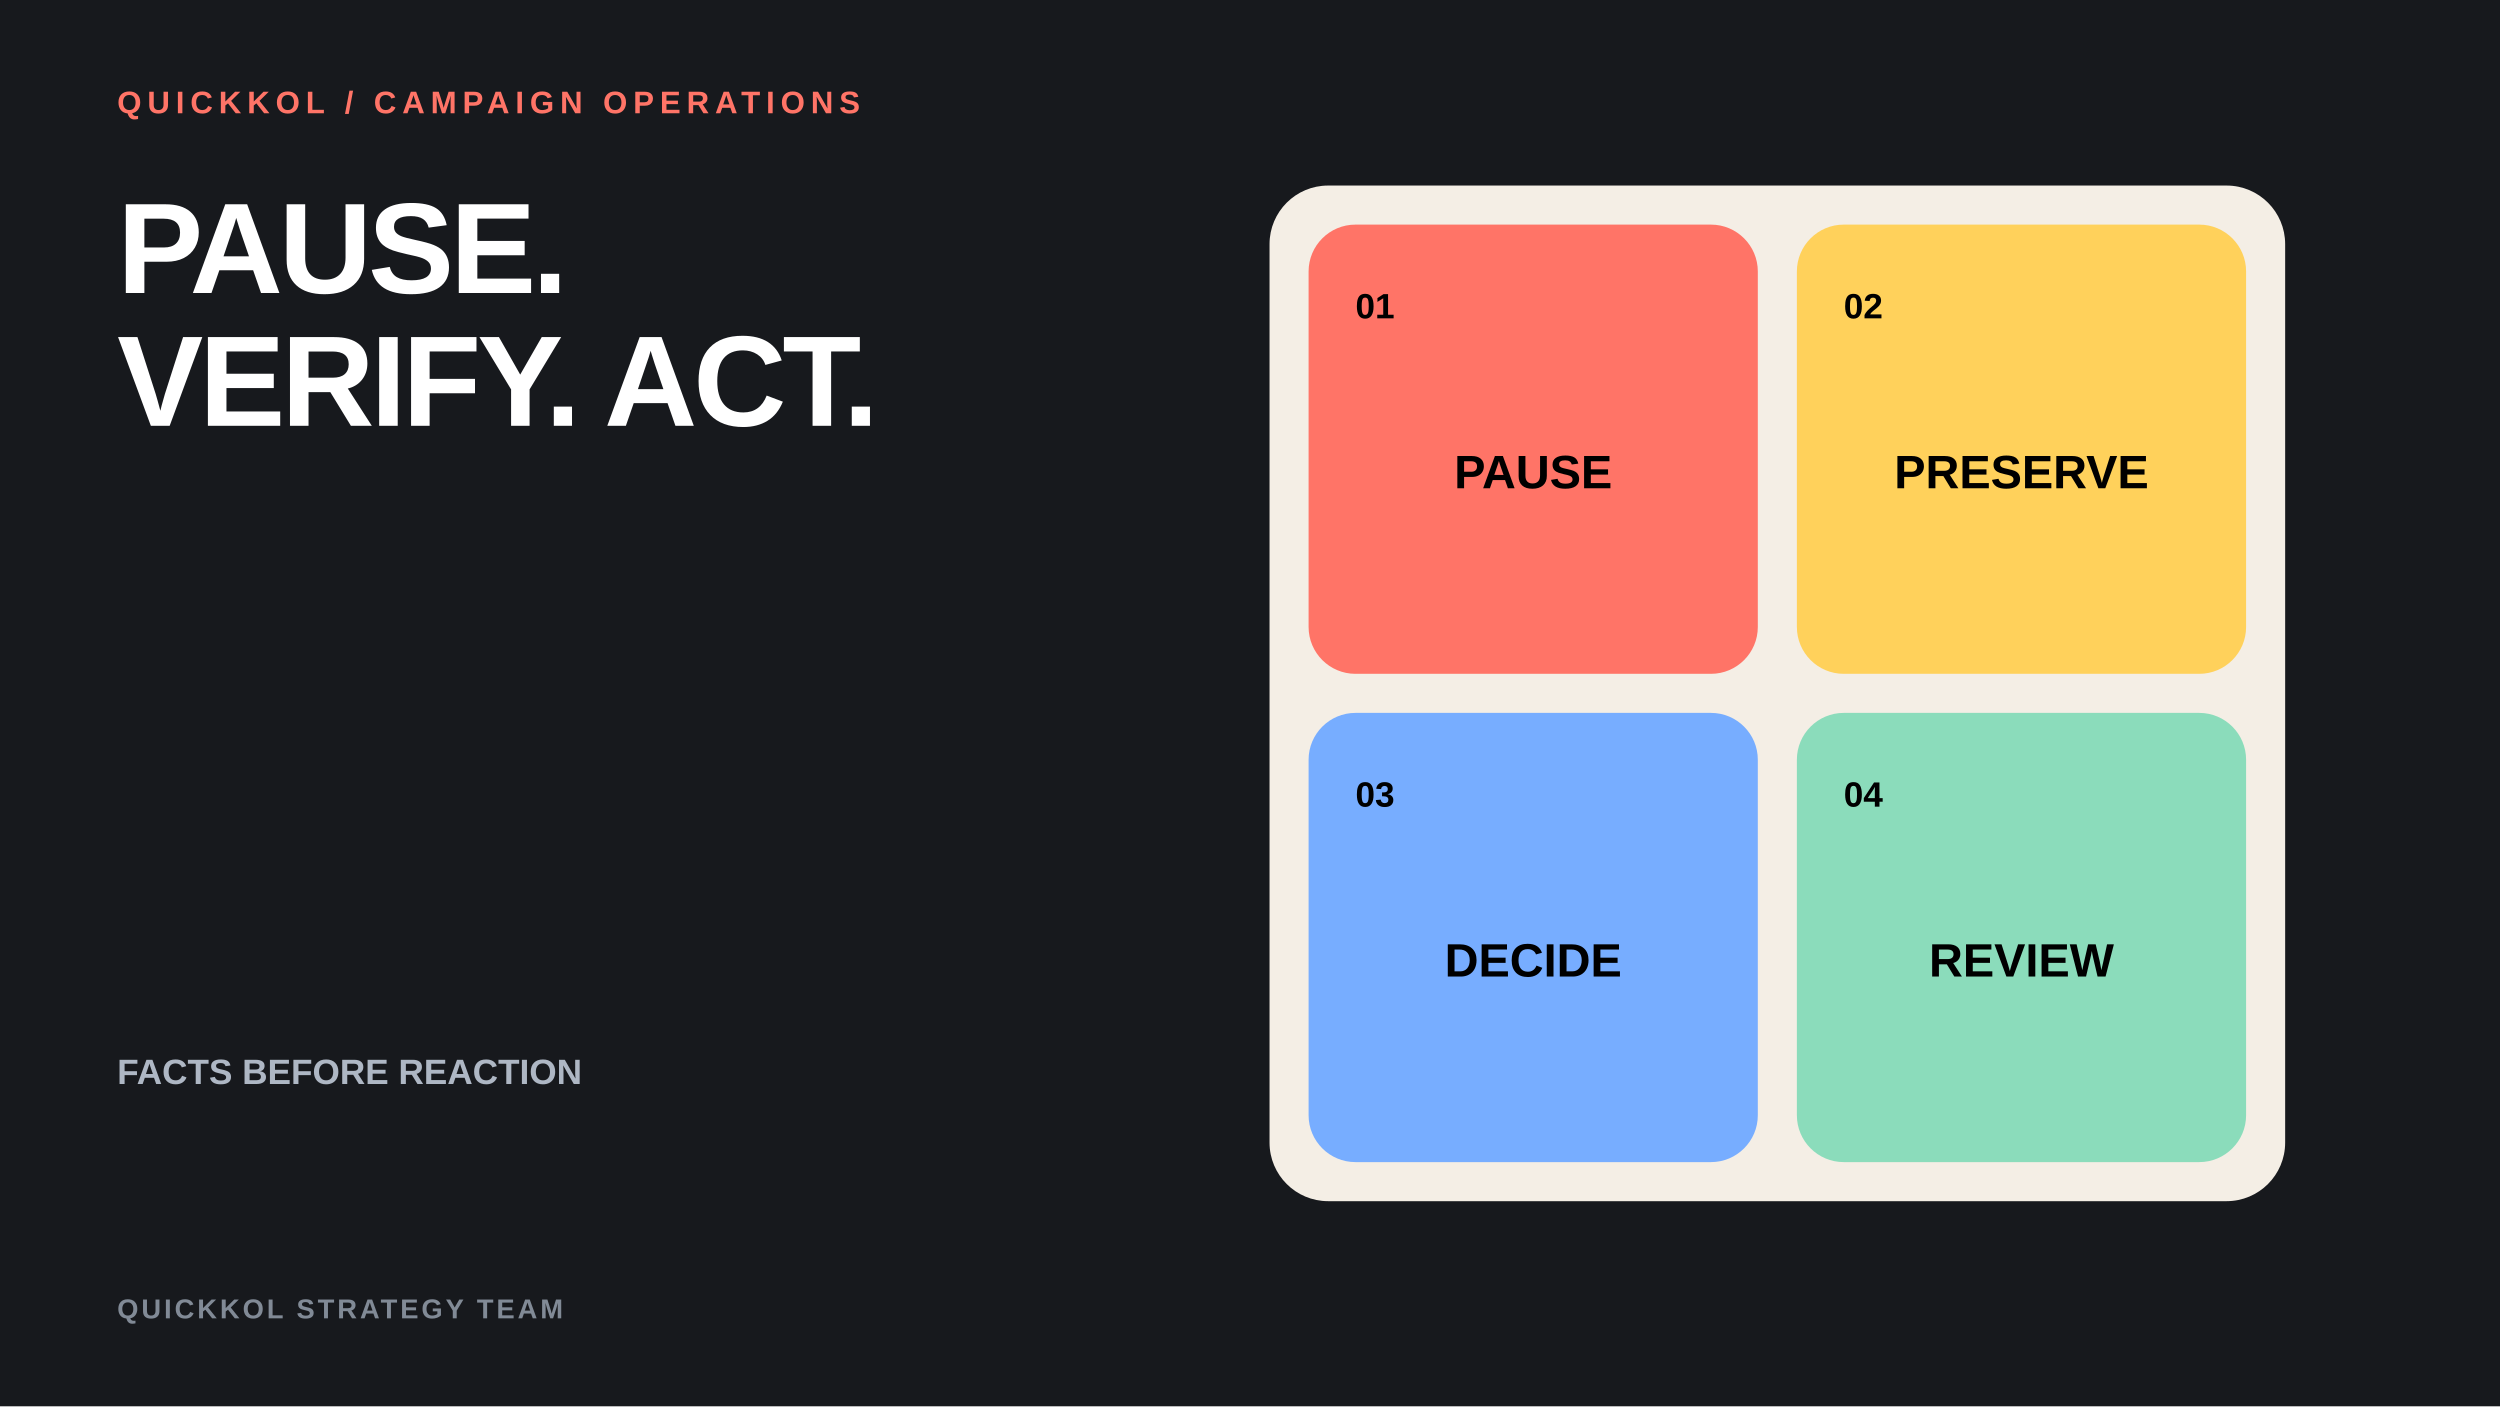
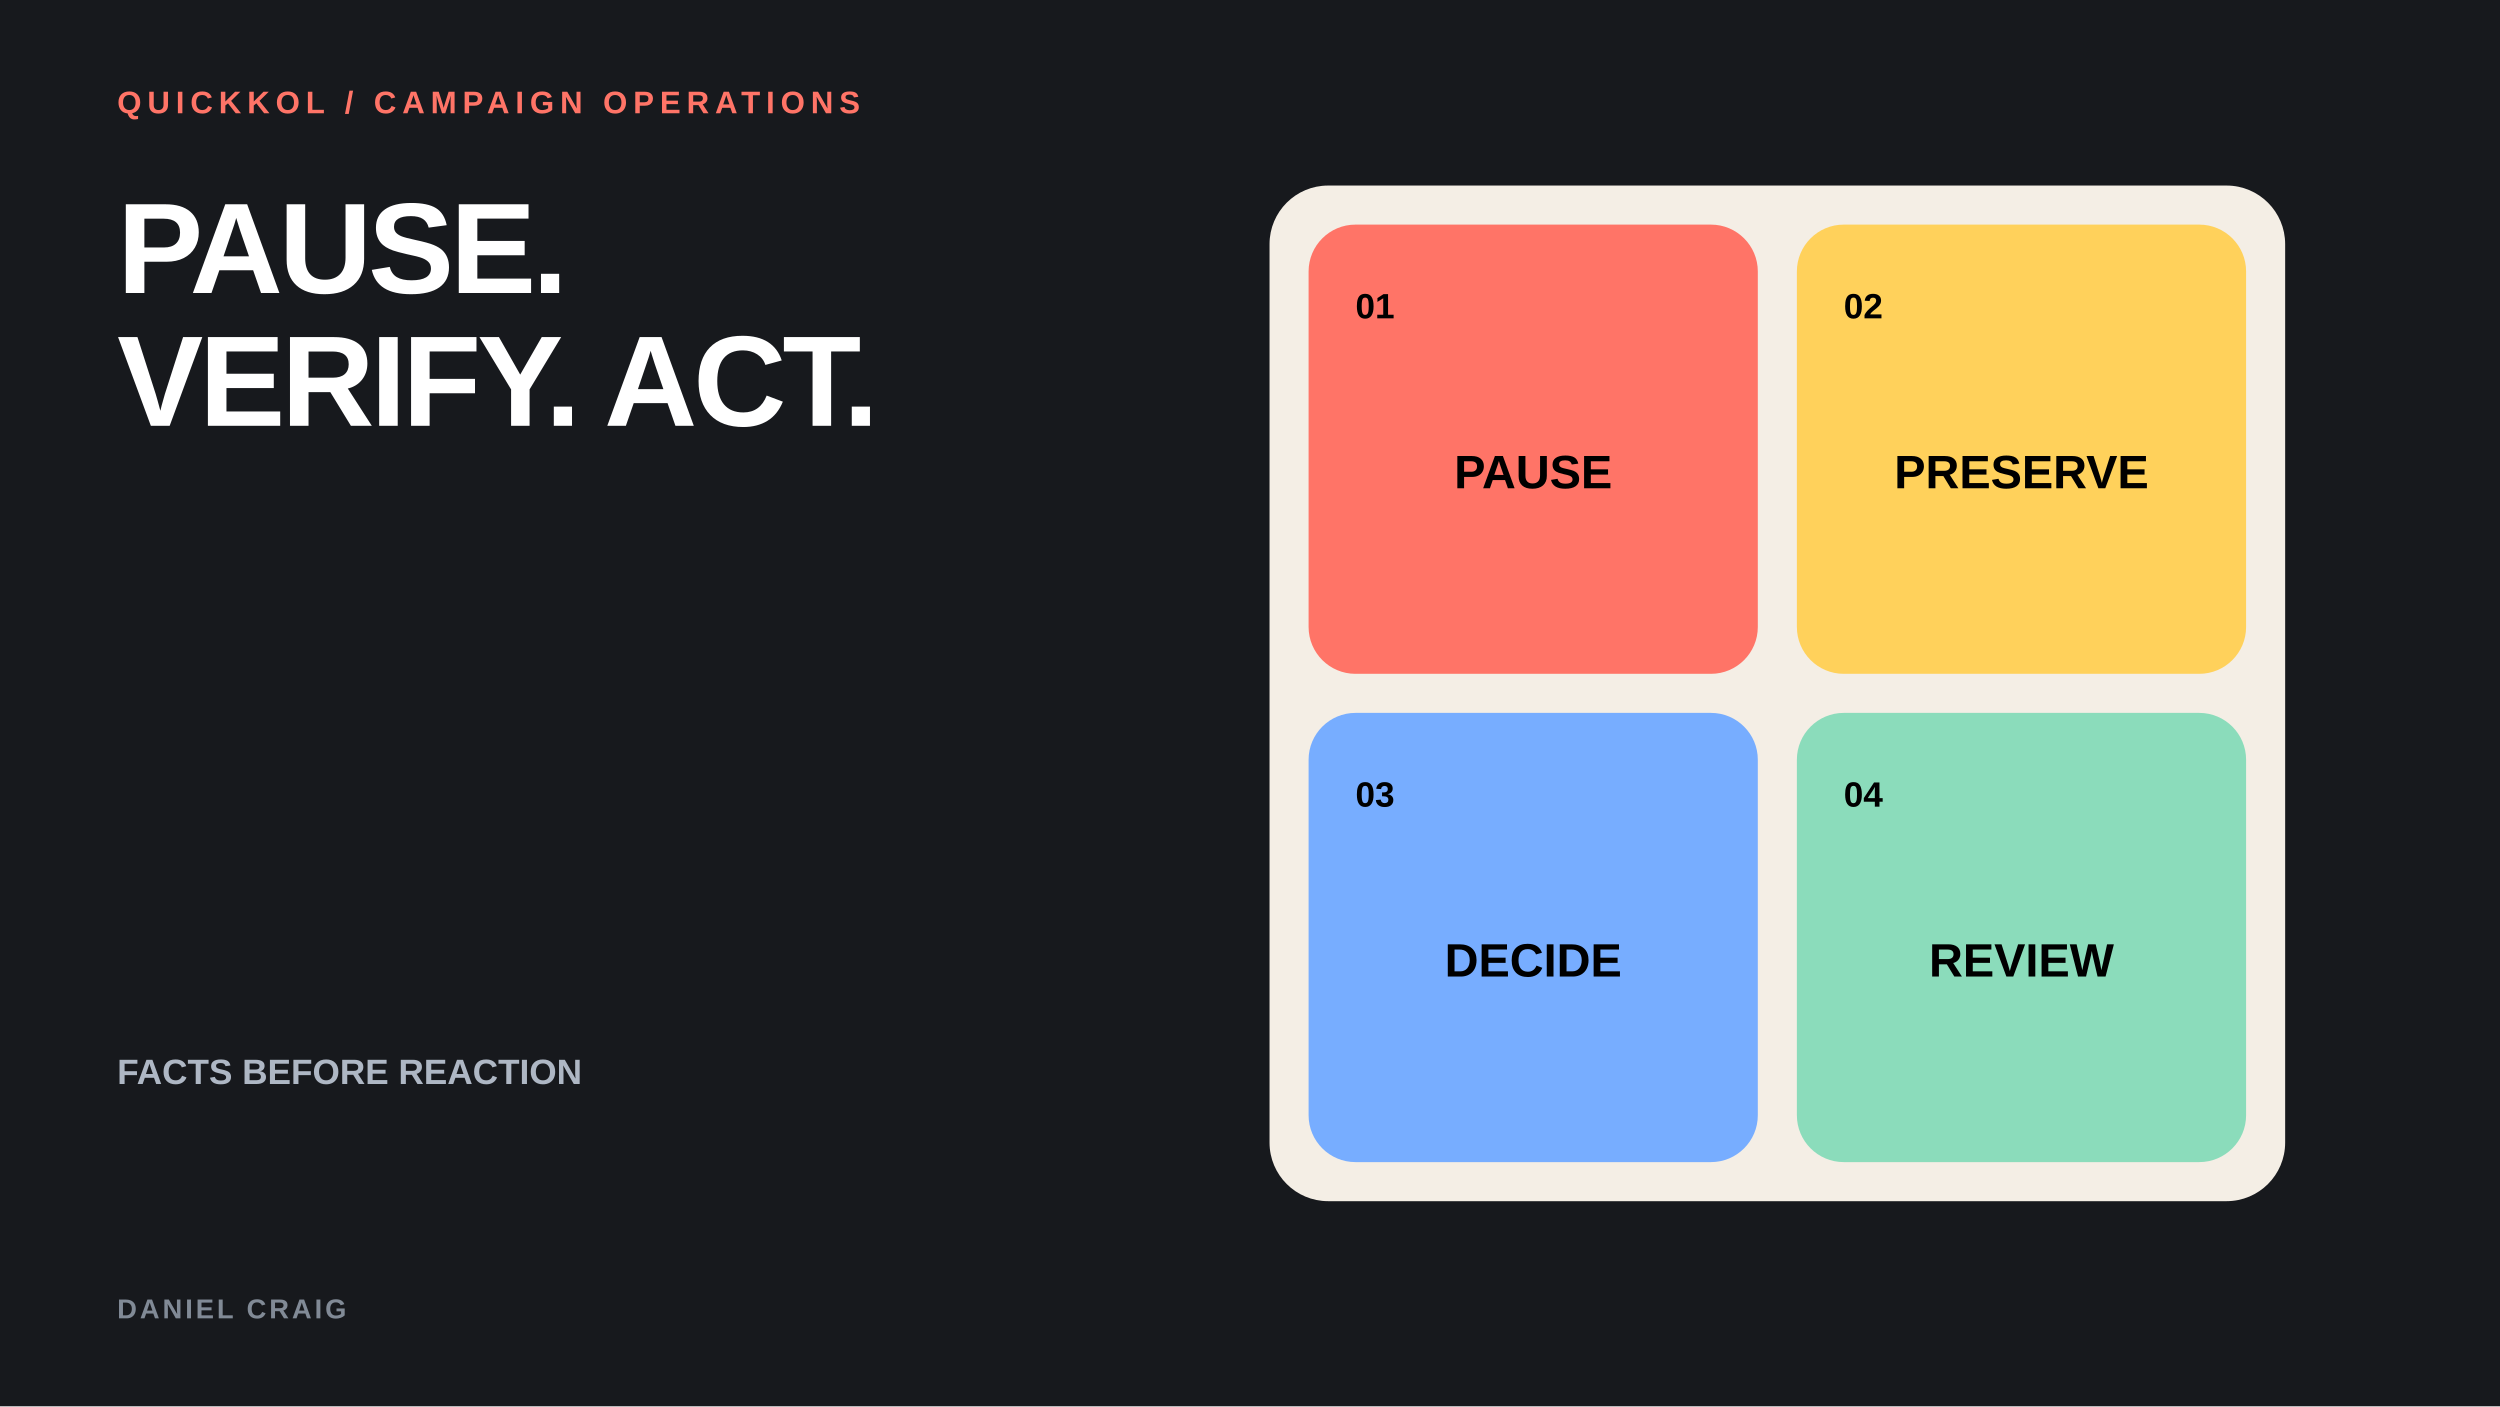
<svg xmlns="http://www.w3.org/2000/svg" width="1280" height="720" viewBox="0 0 1280 720" role="img">
  <rect width="1280" height="720" fill="#17191d" />
  <text x="60" y="58" font-family="Arial, Helvetica, sans-serif" font-size="16" font-weight="700" letter-spacing="3" fill="#ff7467">QUICKKOL / CAMPAIGN OPERATIONS</text>
  <text x="60" y="150" font-family="Arial, Helvetica, sans-serif" font-size="66" font-weight="800" letter-spacing="-2" fill="#ffffff">PAUSE.<tspan x="60" dy="68">VERIFY. ACT.</tspan>
  </text>
  <g transform="translate(650 95)" font-family="Arial, Helvetica, sans-serif" font-weight="800">
    <rect width="520" height="520" rx="30" fill="#f4eee5" />
    <g>
      <g transform="translate(20 20)">
        <rect width="230" height="230" rx="24" fill="#ff7467" />
        <text x="24" y="48" font-size="18">01</text>
        <text x="115" y="135" text-anchor="middle" font-size="24">PAUSE</text>
      </g>
      <g transform="translate(270 20)">
        <rect width="230" height="230" rx="24" fill="#ffd15b" />
        <text x="24" y="48" font-size="18">02</text>
        <text x="115" y="135" text-anchor="middle" font-size="24">PRESERVE</text>
      </g>
      <g transform="translate(20 270)">
        <rect width="230" height="230" rx="24" fill="#77adff" />
        <text x="24" y="48" font-size="18">03</text>
        <text x="115" y="135" text-anchor="middle" font-size="24">DECIDE</text>
      </g>
      <g transform="translate(270 270)">
        <rect width="230" height="230" rx="24" fill="#8bdcbb" />
        <text x="24" y="48" font-size="18">04</text>
        <text x="115" y="135" text-anchor="middle" font-size="24">REVIEW</text>
      </g>
    </g>
  </g>
  <text x="60" y="555" font-family="Arial, Helvetica, sans-serif" font-size="18" font-weight="700" fill="#aeb7c4">FACTS BEFORE REACTION</text>
-   <text x="60" y="675" font-family="Arial, Helvetica, sans-serif" font-size="14" font-weight="700" letter-spacing="1.5" fill="#818a96">QUICKKOL STRATEGY TEAM</text>
+   <text x="60" y="675" font-family="Arial, Helvetica, sans-serif" font-size="14" font-weight="700" letter-spacing="1.5" fill="#818a96">DANIEL CRAIG</text>
</svg>
